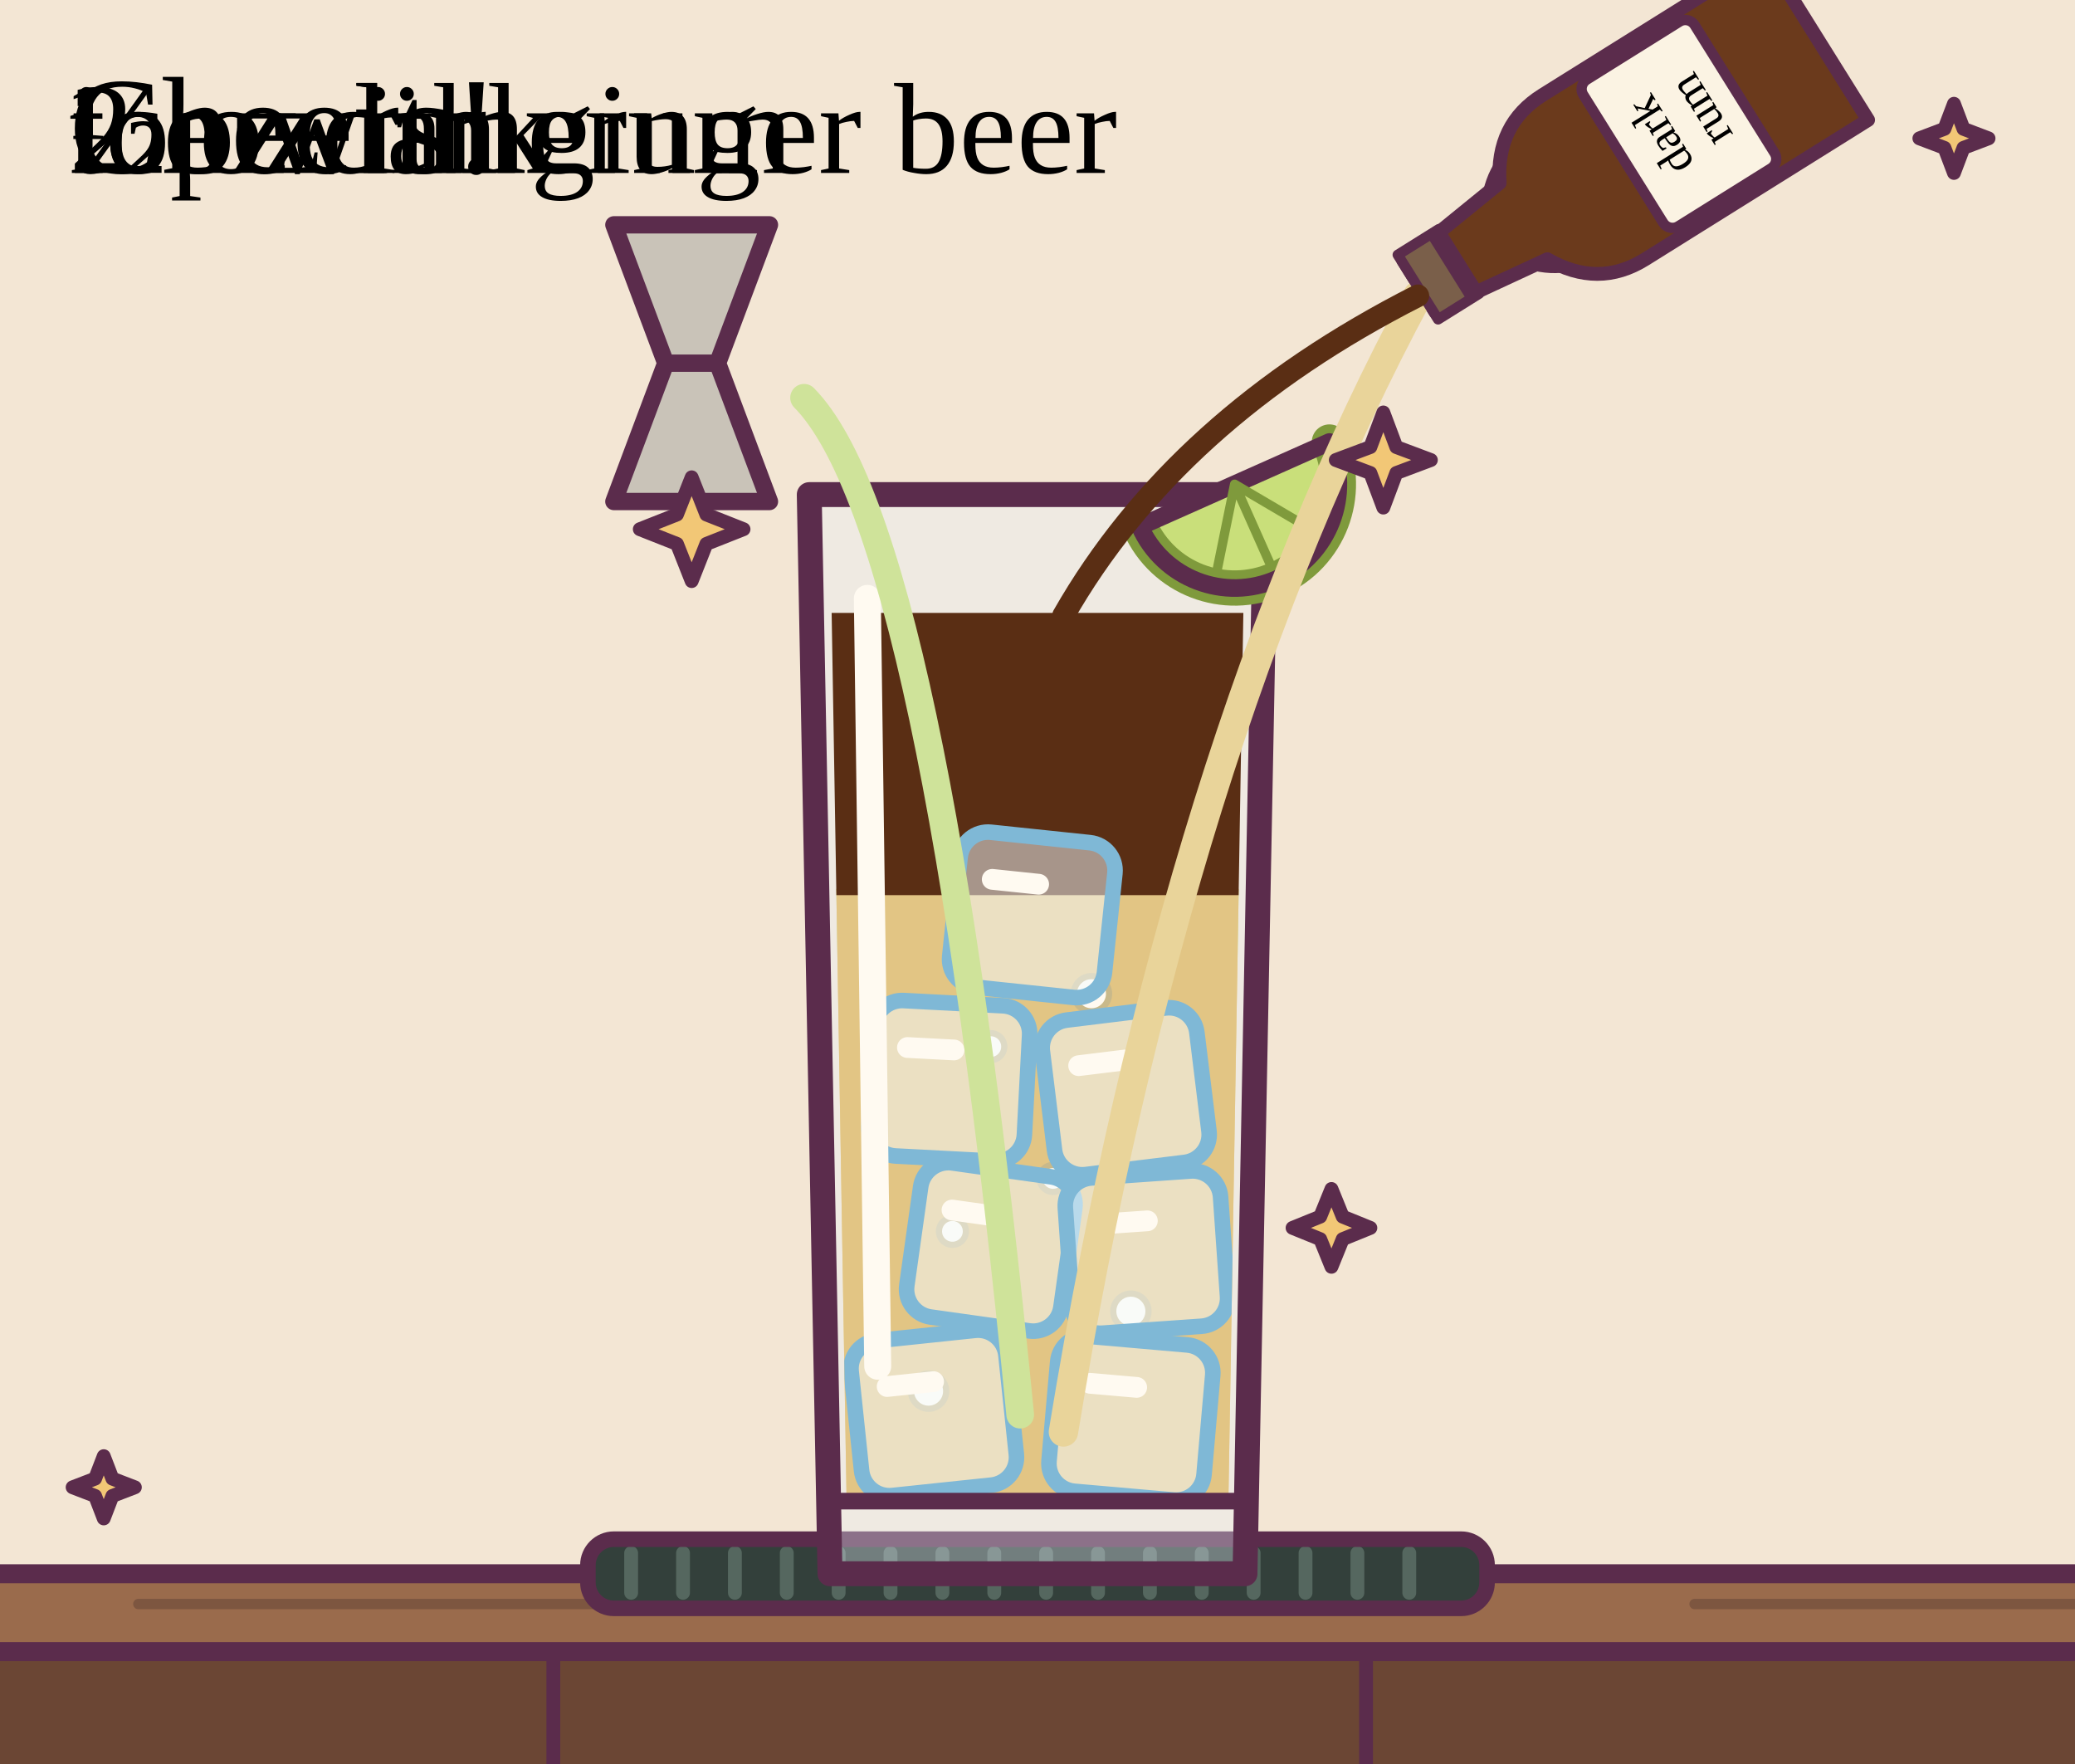
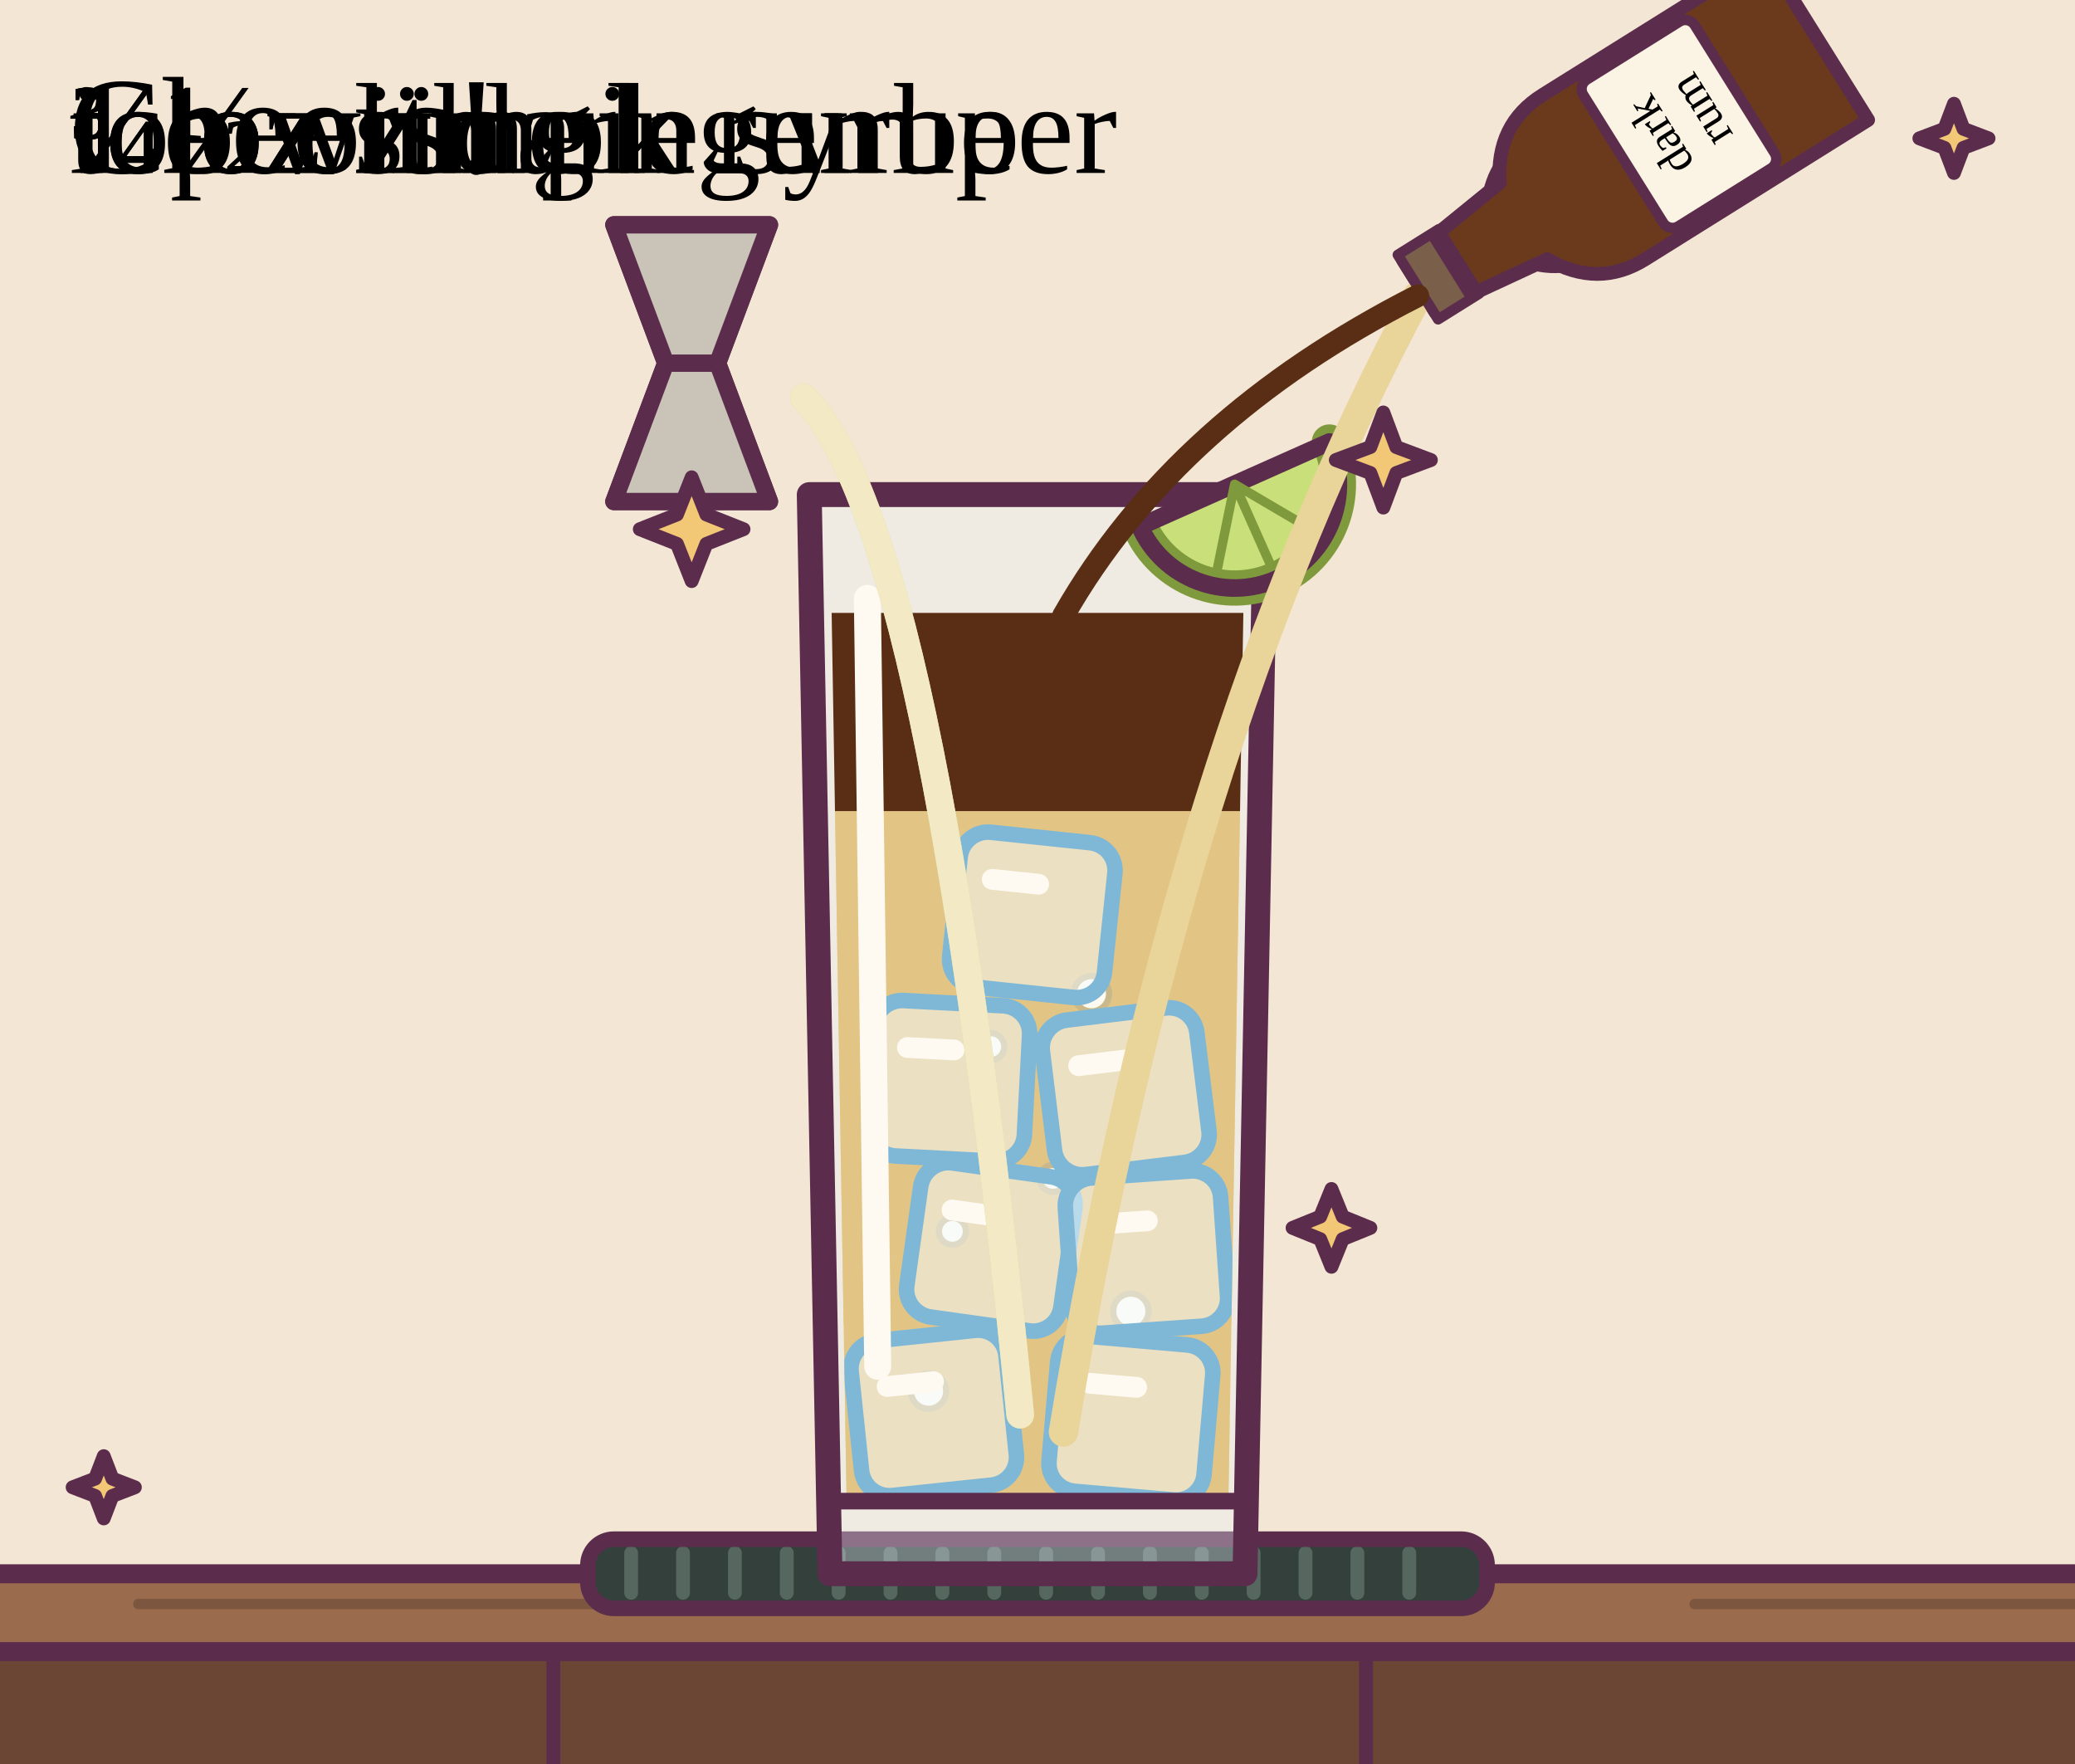
- <svg viewBox="0 0 240 204" role="img" aria-label="How to make a Dark and Stormy, step by step: Fill with ice. Fill a highball glass with ice. Ginger beer and lime. Pour in the ginger beer, then the lime juice. Float the rum. Pour the dark rum slowly over the top, so it floats like a storm cloud. Garnish. A lime wedge on the rim. Cheers!">
+ <svg viewBox="0 0 240 204" role="img" aria-label="How to make a Dark and Stormy, step by step: Fill with ice. Fill a highball glass with ice. Lime, simple and ginger beer. Pour in the lime juice and simple syrup, then top with the ginger beer. Float the rum. Pour the dark rum slowly over the top, so it floats like a storm cloud. Garnish. A lime wedge on the rim. Cheers!">
  <g transform="translate(-104 -14)">
    <g filter="url(#wash)">
      <rect x="0" y="0" width="400" height="236" fill="#f3e6d4" />
    </g>
    <rect x="0" y="196" width="400" height="40" fill="#6e4b39" />
    <g filter="url(#wash)">
      <rect x="0" y="196" width="400" height="9" fill="#9a6b4c" />
      <rect x="0" y="205" width="400" height="31" fill="#6b4634" />
    </g>
    <g filter="url(#crayon)" fill="none" stroke="#5b2c4c" stroke-width="2.2" stroke-linecap="round" stroke-linejoin="round">
      <path d="M0 196 H400 M0 205 H400" />
      <path d="M64 205 V236" stroke-width="1.6" />
      <path d="M168 205 V236" stroke-width="1.6" />
      <path d="M262 205 V236" stroke-width="1.6" />
      <path d="M352 205 V236" stroke-width="1.6" />
      <path d="M22 199.5 h38" stroke="#7d5640" stroke-width="1.2" />
      <path d="M120 199.5 h54" stroke="#7d5640" stroke-width="1.2" />
      <path d="M230 199.5 h30" stroke="#7d5640" stroke-width="1.2" />
      <path d="M300 199.5 h46" stroke="#7d5640" stroke-width="1.2" />
    </g>
    <rect x="172" y="192" width="104" height="8" rx="3" fill="#33403b" />
    <path d="M177 193.6 v4.6" stroke="#55675f" stroke-width="1.6" stroke-linecap="round" />
    <path d="M183 193.6 v4.6" stroke="#55675f" stroke-width="1.6" stroke-linecap="round" />
    <path d="M189 193.6 v4.6" stroke="#55675f" stroke-width="1.6" stroke-linecap="round" />
    <path d="M195 193.6 v4.6" stroke="#55675f" stroke-width="1.6" stroke-linecap="round" />
    <path d="M201 193.6 v4.6" stroke="#55675f" stroke-width="1.6" stroke-linecap="round" />
    <path d="M207 193.6 v4.6" stroke="#55675f" stroke-width="1.6" stroke-linecap="round" />
    <path d="M213 193.6 v4.6" stroke="#55675f" stroke-width="1.6" stroke-linecap="round" />
    <path d="M219 193.6 v4.6" stroke="#55675f" stroke-width="1.6" stroke-linecap="round" />
    <path d="M225 193.6 v4.6" stroke="#55675f" stroke-width="1.6" stroke-linecap="round" />
    <path d="M231 193.6 v4.6" stroke="#55675f" stroke-width="1.6" stroke-linecap="round" />
    <path d="M237 193.6 v4.6" stroke="#55675f" stroke-width="1.6" stroke-linecap="round" />
    <path d="M243 193.6 v4.6" stroke="#55675f" stroke-width="1.6" stroke-linecap="round" />
    <path d="M249 193.6 v4.6" stroke="#55675f" stroke-width="1.6" stroke-linecap="round" />
    <path d="M255 193.6 v4.6" stroke="#55675f" stroke-width="1.6" stroke-linecap="round" />
    <path d="M261 193.6 v4.6" stroke="#55675f" stroke-width="1.6" stroke-linecap="round" />
    <path d="M267 193.6 v4.6" stroke="#55675f" stroke-width="1.6" stroke-linecap="round" />
    <g filter="url(#crayon)" fill="none" stroke="#5b2c4c" stroke-width="2.6" stroke-linecap="round" stroke-linejoin="round">
      <rect x="172" y="192" width="104" height="8" rx="3" stroke-width="1.8" />
    </g>
    <g class="twinkle d2" style="transform-origin:330px 30px">
      <path d="M330 26 L331.1 28.9 L334 30 L331.1 31.1 L330 34 L328.9 31.1 L326 30 L328.9 28.9Z" fill="#f2c776" stroke="#5b2c4c" stroke-width="1.6" stroke-linejoin="round" />
    </g>
    <g class="twinkle d3" style="transform-origin:116px 186px">
      <path d="M116 182.4 L117 185 L119.6 186 L117 187 L116 189.6 L115 187 L112.4 186 L115 185Z" fill="#f2c776" stroke="#5b2c4c" stroke-width="1.6" stroke-linejoin="round" />
    </g>
    <g transform="translate(224 196) scale(1.2)">
      <g filter="url(#wash)">
        <path d="M-22 -104 L22 -104 L20 0 L-20 0Z" fill="#e7f1fb" opacity=".35" />
      </g>
-       <g class="gc12">
+       <g class="gc13">
        <clipPath id="dark-and-stormy-gl">
          <path d="M-20 -102 L20 -102 L18.4 -7 L-18.4 -7Z" />
        </clipPath>
        <g clip-path="url(#dark-and-stormy-gl)">
          <g filter="url(#wash)">
            <g class="band1" style="transform-origin:0px -5.5px">
-               <rect x="-40" y="-59.3" width="80" height="53.8" fill="#e9d49a" />
-             </g>
-             <g class="band2" style="transform-origin:0px -58.7px">
-               <rect x="-40" y="-66" width="80" height="7.3" fill="#cfe39a" />
-             </g>
-           </g>
-           <g class="mixd4">
+               <rect x="-40" y="-15.4" width="80" height="9.9" fill="#cfe39a" />
+             </g>
+             <g class="band2" style="transform-origin:0px -14.8px">
+               <rect x="-40" y="-24.6" width="80" height="9.9" fill="#f3e9c4" />
+             </g>
+             <g class="band3" style="transform-origin:0px -24px">
+               <rect x="-40" y="-74.1" width="80" height="50" fill="#e9d49a" />
+             </g>
+           </g>
+           <g class="mixd5">
            <g filter="url(#wash)">
-               <rect x="-40" y="-66" width="80" height="60.4" fill="#e2c584" />
+               <rect x="-40" y="-74.1" width="80" height="68.5" fill="#e2c584" />
            </g>
            <circle class="bub u0" cx="-10.5" cy="-17.6" r="1.7" fill="#fffaf1" stroke="#c9b98a" stroke-width=".6" />
            <circle class="bub u1" cx="1.5" cy="-38.1" r="1.3" fill="#fffaf1" stroke="#c9b98a" stroke-width=".6" />
            <circle class="bub u2" cx="9" cy="-25.3" r="1.7" fill="#fffaf1" stroke="#c9b98a" stroke-width=".6" />
            <circle class="bub u0" cx="-4.5" cy="-50.8" r="1.3" fill="#fffaf1" stroke="#c9b98a" stroke-width=".6" />
            <circle class="bub u1" cx="5.2" cy="-55.9" r="1.7" fill="#fffaf1" stroke="#c9b98a" stroke-width=".6" />
            <circle class="bub u2" cx="-8.2" cy="-33" r="1.3" fill="#fffaf1" stroke="#c9b98a" stroke-width=".6" />
          </g>
          <g filter="url(#wash)">
-             <g class="band3" style="transform-origin:0px -65.4px">
-               <rect x="-40" y="-92.6" width="80" height="27.2" fill="#5a2e14" />
-             </g>
-           </g>
-           <g class="gice5">
+             <g class="band4" style="transform-origin:0px -73.5px">
+               <rect x="-40" y="-92.6" width="80" height="19.1" fill="#5a2e14" />
+             </g>
+           </g>
+           <g class="gice6">
            <g>
              <g transform="rotate(-6 -10 -15.5)">
                <g filter="url(#wash)">
                  <rect x="-17.5" y="-23" width="15" height="15" rx="2.7" fill="#f4fbff" opacity=".5" />
                </g>
                <g filter="url(#crayon)" fill="none" stroke="#5b2c4c" stroke-width="2.6" stroke-linecap="round" stroke-linejoin="round">
                  <rect x="-17.5" y="-23" width="15" height="15" rx="2.7" stroke="#7fb8d6" stroke-width="1.5" />
                  <path d="M-14.2 -18.5 h4.5" stroke="#fffaf1" stroke-width="2" />
                </g>
              </g>
            </g>
          </g>
-           <g class="gice6">
+           <g class="gice7">
            <g>
              <g transform="rotate(5 9 -15)">
                <g filter="url(#wash)">
                  <rect x="1.5" y="-22.5" width="15" height="15" rx="2.7" fill="#f4fbff" opacity=".5" />
                </g>
                <g filter="url(#crayon)" fill="none" stroke="#5b2c4c" stroke-width="2.6" stroke-linecap="round" stroke-linejoin="round">
                  <rect x="1.5" y="-22.5" width="15" height="15" rx="2.7" stroke="#7fb8d6" stroke-width="1.5" />
                  <path d="M4.8 -18 h4.5" stroke="#fffaf1" stroke-width="2" />
                </g>
              </g>
            </g>
          </g>
-           <g class="gice7">
+           <g class="gice8">
            <g>
              <g transform="rotate(8 -4.5 -31.5)">
                <g filter="url(#wash)">
                  <rect x="-12" y="-39" width="15" height="15" rx="2.7" fill="#f4fbff" opacity=".5" />
                </g>
                <g filter="url(#crayon)" fill="none" stroke="#5b2c4c" stroke-width="2.6" stroke-linecap="round" stroke-linejoin="round">
                  <rect x="-12" y="-39" width="15" height="15" rx="2.7" stroke="#7fb8d6" stroke-width="1.5" />
                  <path d="M-8.7 -34.5 h4.5" stroke="#fffaf1" stroke-width="2" />
                </g>
              </g>
            </g>
          </g>
-           <g class="gice8">
+           <g class="gice9">
            <g>
              <g transform="rotate(-4 10.5 -31)">
                <g filter="url(#wash)">
                  <rect x="3" y="-38.5" width="15" height="15" rx="2.7" fill="#f4fbff" opacity=".5" />
                </g>
                <g filter="url(#crayon)" fill="none" stroke="#5b2c4c" stroke-width="2.6" stroke-linecap="round" stroke-linejoin="round">
                  <rect x="3" y="-38.5" width="15" height="15" rx="2.7" stroke="#7fb8d6" stroke-width="1.5" />
                  <path d="M6.3 -34 h4.5" stroke="#fffaf1" stroke-width="2" />
                </g>
              </g>
            </g>
          </g>
-           <g class="gice9">
+           <g class="gice10">
            <g>
              <g transform="rotate(3 -8.5 -47.5)">
                <g filter="url(#wash)">
                  <rect x="-16" y="-55" width="15" height="15" rx="2.7" fill="#f4fbff" opacity=".5" />
                </g>
                <g filter="url(#crayon)" fill="none" stroke="#5b2c4c" stroke-width="2.6" stroke-linecap="round" stroke-linejoin="round">
                  <rect x="-16" y="-55" width="15" height="15" rx="2.7" stroke="#7fb8d6" stroke-width="1.5" />
                  <path d="M-12.7 -50.5 h4.5" stroke="#fffaf1" stroke-width="2" />
                </g>
              </g>
            </g>
          </g>
-           <g class="gice10">
+           <g class="gice11">
            <g>
              <g transform="rotate(-7 8.5 -46.5)">
                <g filter="url(#wash)">
                  <rect x="1" y="-54" width="15" height="15" rx="2.7" fill="#f4fbff" opacity=".5" />
                </g>
                <g filter="url(#crayon)" fill="none" stroke="#5b2c4c" stroke-width="2.6" stroke-linecap="round" stroke-linejoin="round">
                  <rect x="1" y="-54" width="15" height="15" rx="2.7" stroke="#7fb8d6" stroke-width="1.5" />
                  <path d="M4.3 -49.5 h4.5" stroke="#fffaf1" stroke-width="2" />
                </g>
              </g>
            </g>
          </g>
-           <g class="gice11">
+           <g class="gice12">
            <g>
              <g transform="rotate(6 -0.5 -63.5)">
                <g filter="url(#wash)">
                  <rect x="-8" y="-71" width="15" height="15" rx="2.7" fill="#f4fbff" opacity=".5" />
                </g>
                <g filter="url(#crayon)" fill="none" stroke="#5b2c4c" stroke-width="2.6" stroke-linecap="round" stroke-linejoin="round">
                  <rect x="-8" y="-71" width="15" height="15" rx="2.7" stroke="#7fb8d6" stroke-width="1.5" />
                  <path d="M-4.7 -66.5 h4.5" stroke="#fffaf1" stroke-width="2" />
                </g>
              </g>
            </g>
          </g>
        </g>
      </g>
      <g filter="url(#crayon)" fill="none" stroke="#5b2c4c" stroke-width="2.6" stroke-linecap="round" stroke-linejoin="round">
        <path d="M-22 -104 L22 -104 L20 0 L-20 0Z" stroke-width="2.4" />
        <path d="M-19.6 -7 H19.6" stroke-width="1.6" />
        <path d="M-16.4 -94 L-15.4 -20" stroke="#fffaf1" stroke-width="2.6" />
      </g>
-       <g class="garn13">
+       <g class="garn14">
        <g transform="translate(19 -105)">
          <g transform="rotate(-24)">
            <g filter="url(#wash)">
              <path d="M-10 0 A10 10 0 0 0 10 0Z" fill="#c9df7a" />
            </g>
            <g filter="url(#crayon)" fill="none" stroke="#5b2c4c" stroke-width="2.6" stroke-linecap="round" stroke-linejoin="round">
              <path d="M-10 0 A10 10 0 0 0 10 0" stroke="#7f9a3c" stroke-width="3.4" />
              <path d="M-10 0 A10 10 0 0 0 10 0Z" stroke-width="1.7" />
              <path d="M0 0 L-5 7 M0 0 L0 8.6 M0 0 L5 7" stroke="#7f9a3c" stroke-width=".9" />
            </g>
          </g>
        </g>
      </g>
    </g>
-     <g class="btl15" style="transform-origin:268px 47.2px">
+     <g class="jig16" style="transform-origin:184px 56px">
+       <g transform="translate(184 56)">
+         <g filter="url(#wash)">
+           <path d="M-9 -16 L9 -16 L3 0 L9 16 L-9 16 L-3 0Z" fill="#c9c3b8" />
+         </g>
+         <g filter="url(#crayon)" fill="none" stroke="#5b2c4c" stroke-width="2.6" stroke-linecap="round" stroke-linejoin="round">
+           <path d="M-9 -16 L9 -16 L3 0 L9 16 L-9 16 L-3 0Z M-3 0 H3" stroke-width="2" />
+         </g>
+       </g>
+     </g>
+     <g filter="url(#crayon)" fill="none" stroke="#5b2c4c" stroke-width="2.6" stroke-linecap="round" stroke-linejoin="round" class="pour17">
+       <path d="M197 60 Q212 75.2 222 177.6" stroke="#cfe39a" stroke-width="3.2" />
+     </g>
+     <g class="jig19" style="transform-origin:184px 56px">
+       <g transform="translate(184 56)">
+         <g filter="url(#wash)">
+           <path d="M-9 -16 L9 -16 L3 0 L9 16 L-9 16 L-3 0Z" fill="#c9c3b8" />
+         </g>
+         <g filter="url(#crayon)" fill="none" stroke="#5b2c4c" stroke-width="2.6" stroke-linecap="round" stroke-linejoin="round">
+           <path d="M-9 -16 L9 -16 L3 0 L9 16 L-9 16 L-3 0Z M-3 0 H3" stroke-width="2" />
+         </g>
+       </g>
+     </g>
+     <g filter="url(#crayon)" fill="none" stroke="#5b2c4c" stroke-width="2.6" stroke-linecap="round" stroke-linejoin="round" class="pour20">
+       <path d="M197 60 Q212 75.2 222 177.6" stroke="#f3e9c4" stroke-width="3.2" />
+     </g>
+     <g class="btl22" style="transform-origin:268px 47.2px">
      <g transform="translate(268 47.2) rotate(-122)">
        <g transform="translate(0 43.2) scale(0.8)">
          <g filter="url(#wash)">
            <path d="M-9.5 0 L-9.5 -30 Q-9.5 -36 -3.5 -40 L-3.5 -50 L3.5 -50 L3.5 -40 Q9.5 -36 9.5 -30 L9.5 0Z" fill="#b9783c" />
            <rect x="-8.5" y="-27" width="17" height="17" rx="1.6" fill="#fbf3e3" />
            <path d="M-4.4 -54 h8.8 v5 h-8.8Z" fill="#7a5f4a" />
          </g>
          <g filter="url(#crayon)" fill="none" stroke="#5b2c4c" stroke-width="2.6" stroke-linecap="round" stroke-linejoin="round">
            <path d="M-9.5 0 L-9.5 -30 Q-9.5 -36 -3.5 -40 L-3.5 -50 L3.5 -50 L3.5 -40 Q9.5 -36 9.5 -30 L9.5 0Z" stroke-width="2" />
            <rect x="-8.5" y="-27" width="17" height="17" rx="1.6" stroke-width="1.5" />
            <path d="M-4.4 -54 h8.8 v5 h-8.8Z" stroke-width="1.5" />
          </g>
          <text class="letter" x="0" y="-19.5" font-size="6.8" text-anchor="middle" textLength="14" lengthAdjust="spacingAndGlyphs">ginger</text>
          <text class="letter" x="0" y="-12.6" font-size="6.8" text-anchor="middle">beer</text>
        </g>
      </g>
    </g>
-     <g filter="url(#crayon)" fill="none" stroke="#5b2c4c" stroke-width="2.6" stroke-linecap="round" stroke-linejoin="round" class="pour16">
+     <g filter="url(#crayon)" fill="none" stroke="#5b2c4c" stroke-width="2.6" stroke-linecap="round" stroke-linejoin="round" class="pour23">
      <path d="M268 48.2 Q240 100.2 227 179.6" stroke="#e9d49a" stroke-width="3.4" />
    </g>
-     <g class="jig18" style="transform-origin:184px 56px">
-       <g transform="translate(184 56)">
-         <g filter="url(#wash)">
-           <path d="M-9 -16 L9 -16 L3 0 L9 16 L-9 16 L-3 0Z" fill="#c9c3b8" />
-         </g>
-         <g filter="url(#crayon)" fill="none" stroke="#5b2c4c" stroke-width="2.6" stroke-linecap="round" stroke-linejoin="round">
-           <path d="M-9 -16 L9 -16 L3 0 L9 16 L-9 16 L-3 0Z M-3 0 H3" stroke-width="2" />
-         </g>
-       </g>
-     </g>
-     <g filter="url(#crayon)" fill="none" stroke="#5b2c4c" stroke-width="2.6" stroke-linecap="round" stroke-linejoin="round" class="pour19">
-       <path d="M197 60 Q212 75.2 222 177.6" stroke="#cfe39a" stroke-width="3.2" />
-     </g>
-     <g class="btl21" style="transform-origin:268px 47.2px">
+     <g class="btl25" style="transform-origin:268px 47.2px">
      <g transform="translate(268 47.2) rotate(-122)">
        <g transform="translate(0 54.4) scale(0.8)">
          <g filter="url(#wash)">
            <path d="M-14 0 L-14 -38 Q-14 -46 -6.5 -50 L-5 -62 L5 -62 L6.5 -50 Q14 -46 14 -38 L14 0Z" fill="#6b3a1c" />
            <rect x="-12.5" y="-33" width="25" height="19" rx="1.6" fill="#fbf3e3" />
            <path d="M-5.5 -68 h11 v7 h-11Z" fill="#7a5f4a" />
          </g>
          <g filter="url(#crayon)" fill="none" stroke="#5b2c4c" stroke-width="2.6" stroke-linecap="round" stroke-linejoin="round">
            <path d="M-14 0 L-14 -38 Q-14 -46 -6.5 -50 L-5 -62 L5 -62 L6.5 -50 Q14 -46 14 -38 L14 0Z" stroke-width="2" />
            <rect x="-12.5" y="-33" width="25" height="19" rx="1.6" stroke-width="1.5" />
            <path d="M-5.5 -68 h11 v7 h-11Z" stroke-width="1.5" />
          </g>
          <text class="letter" x="0" y="-24.5" font-size="6.8" text-anchor="middle">dark</text>
          <text class="letter" x="0" y="-17.6" font-size="6.8" text-anchor="middle">rum</text>
        </g>
      </g>
    </g>
-     <g filter="url(#crayon)" fill="none" stroke="#5b2c4c" stroke-width="2.6" stroke-linecap="round" stroke-linejoin="round" class="pour22">
+     <g filter="url(#crayon)" fill="none" stroke="#5b2c4c" stroke-width="2.6" stroke-linecap="round" stroke-linejoin="round" class="pour26">
      <path d="M268 48.2 Q240 62.4 227 85.2" stroke="#5a2e14" stroke-width="2.6" />
    </g>
-     <g class="cheer25">
+     <g class="cheer29">
      <g class="twinkle" style="transform-origin:184px 75.2px">
        <path d="M184 69.2 L185.7 73.5 L190 75.2 L185.7 76.9 L184 81.2 L182.3 76.9 L178 75.2 L182.3 73.5Z" fill="#f2c776" stroke="#5b2c4c" stroke-width="1.6" stroke-linejoin="round" />
      </g>
      <g class="twinkle d2" style="transform-origin:264px 67.2px">
        <path d="M264 61.7 L265.5 65.7 L269.5 67.2 L265.5 68.7 L264 72.7 L262.5 68.7 L258.5 67.2 L262.5 65.7Z" fill="#f2c776" stroke="#5b2c4c" stroke-width="1.6" stroke-linejoin="round" />
      </g>
      <g class="twinkle d3" style="transform-origin:258px 156px">
        <path d="M258 151.5 L259.3 154.7 L262.5 156 L259.3 157.3 L258 160.5 L256.7 157.3 L253.5 156 L256.7 154.7Z" fill="#f2c776" stroke="#5b2c4c" stroke-width="1.6" stroke-linejoin="round" />
      </g>
    </g>
-     <text class="letter cap14" x="112" y="34" font-size="15">ice</text>
-     <text class="letter cap17" x="112" y="34" font-size="15">top with ginger beer</text>
-     <text class="letter cap20" x="112" y="34" font-size="15">½ oz lime</text>
-     <text class="letter cap23" x="112" y="34" font-size="15">2 oz dark rum</text>
-     <text class="letter cap24" x="112" y="34" font-size="16">Cheers!</text>
+     <text class="letter cap15" x="112" y="34" font-size="15">ice</text>
+     <text class="letter cap18" x="112" y="34" font-size="15">¾ oz lime</text>
+     <text class="letter cap21" x="112" y="34" font-size="15">¾ oz simple syrup</text>
+     <text class="letter cap24" x="112" y="34" font-size="15">top with ginger beer</text>
+     <text class="letter cap27" x="112" y="34" font-size="15">1 ½ oz dark rum</text>
+     <text class="letter cap28" x="112" y="34" font-size="16">Cheers!</text>
  </g>
</svg>
